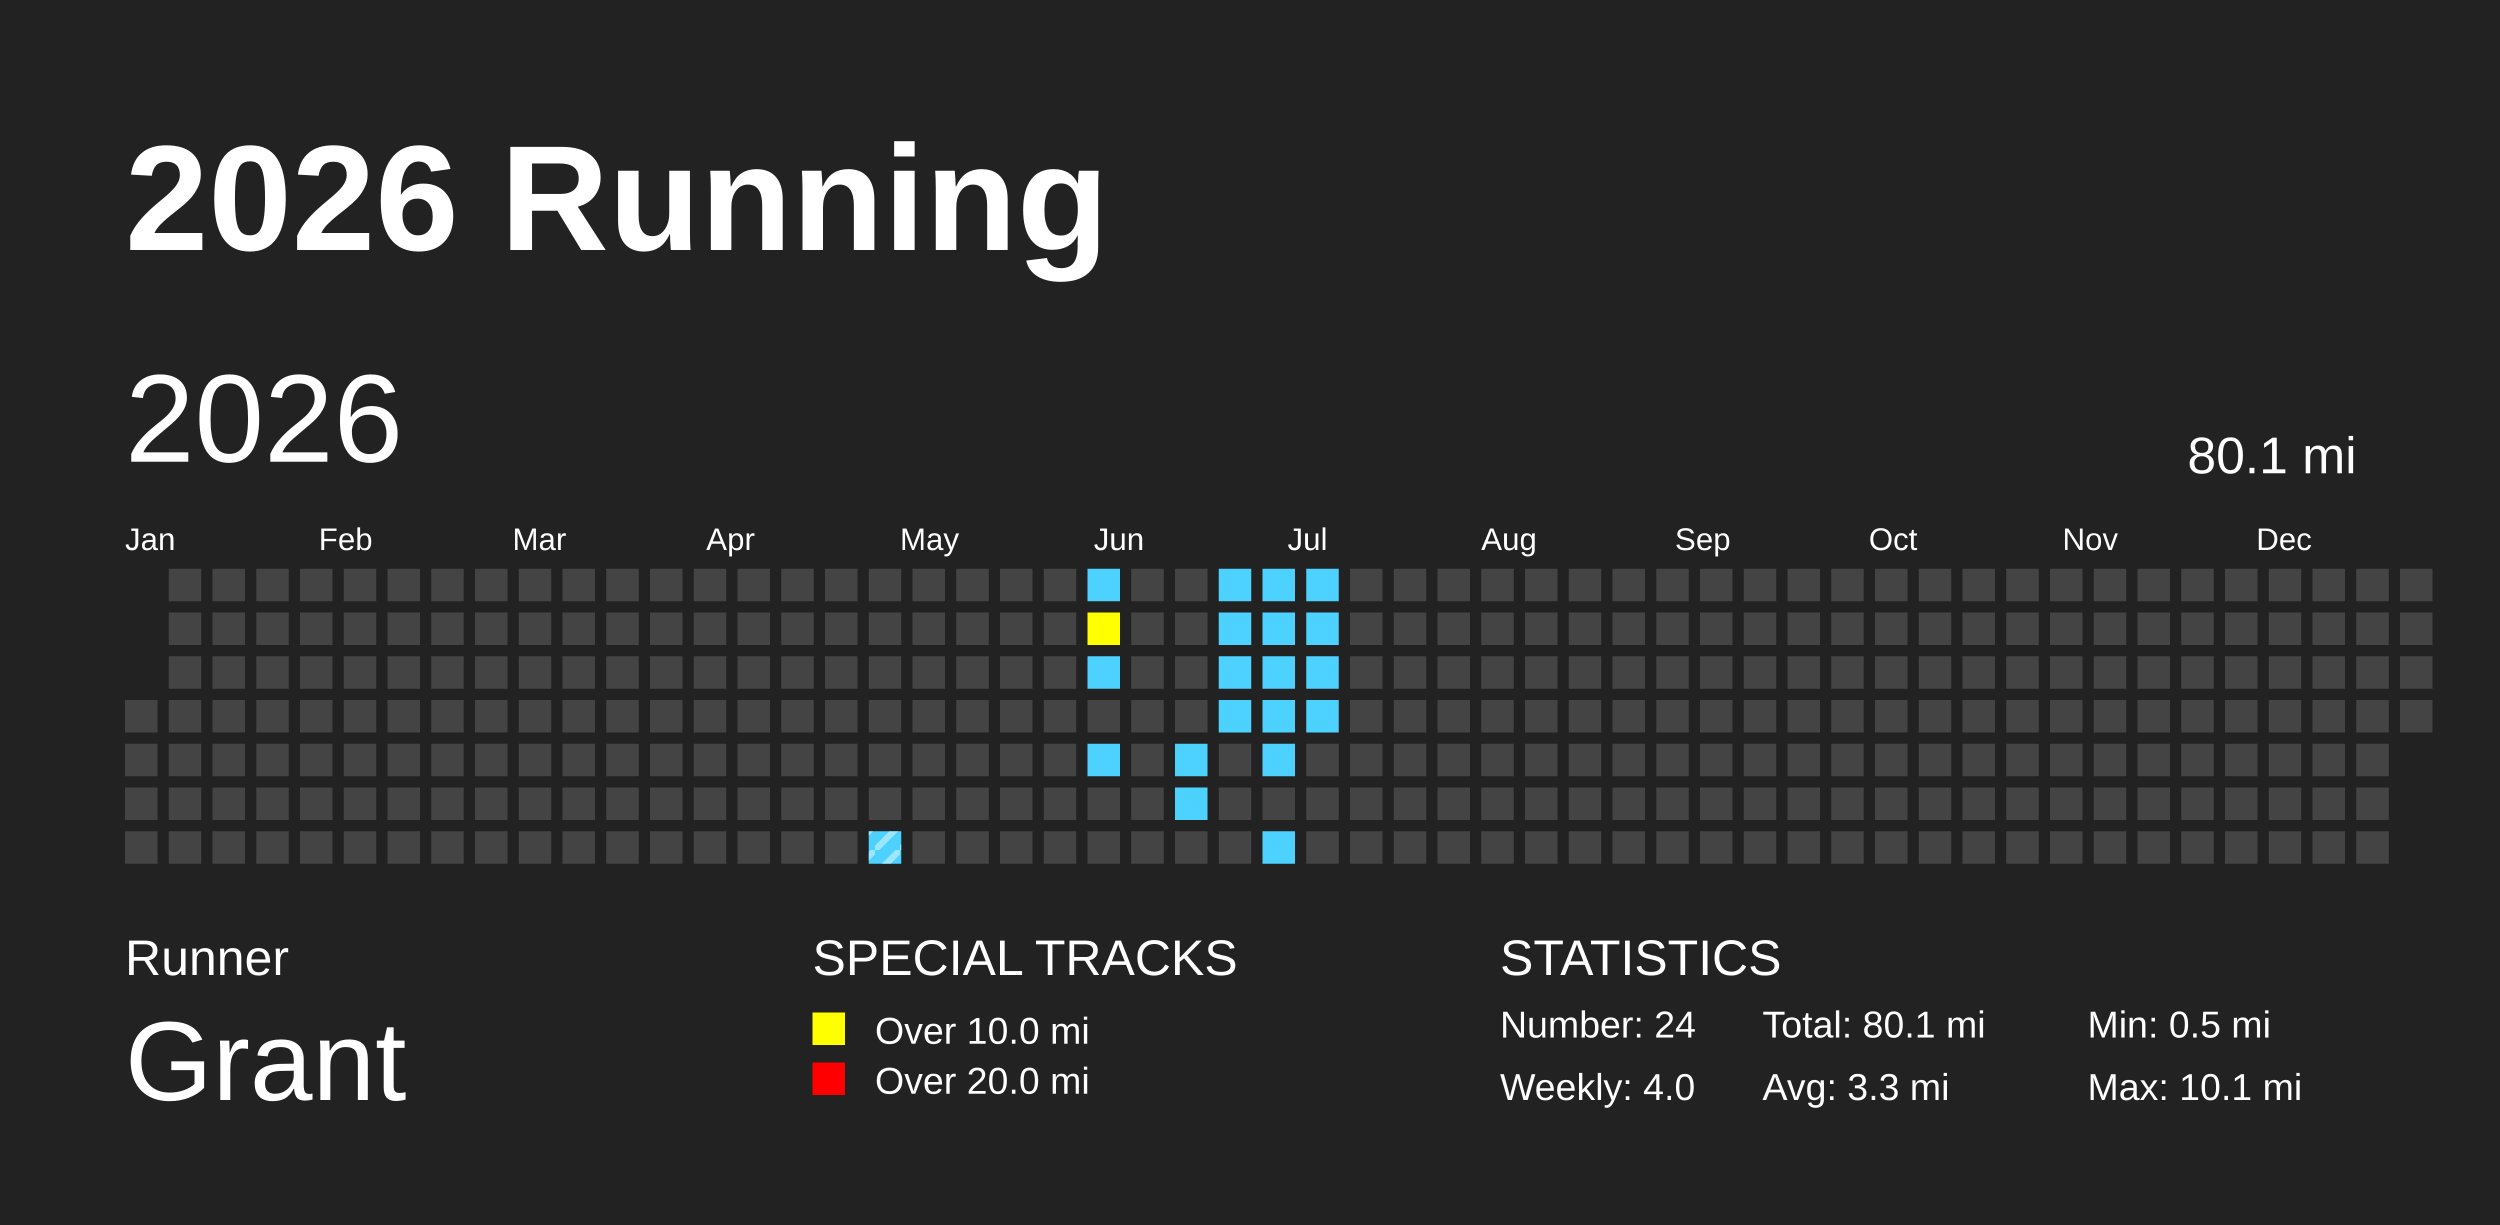
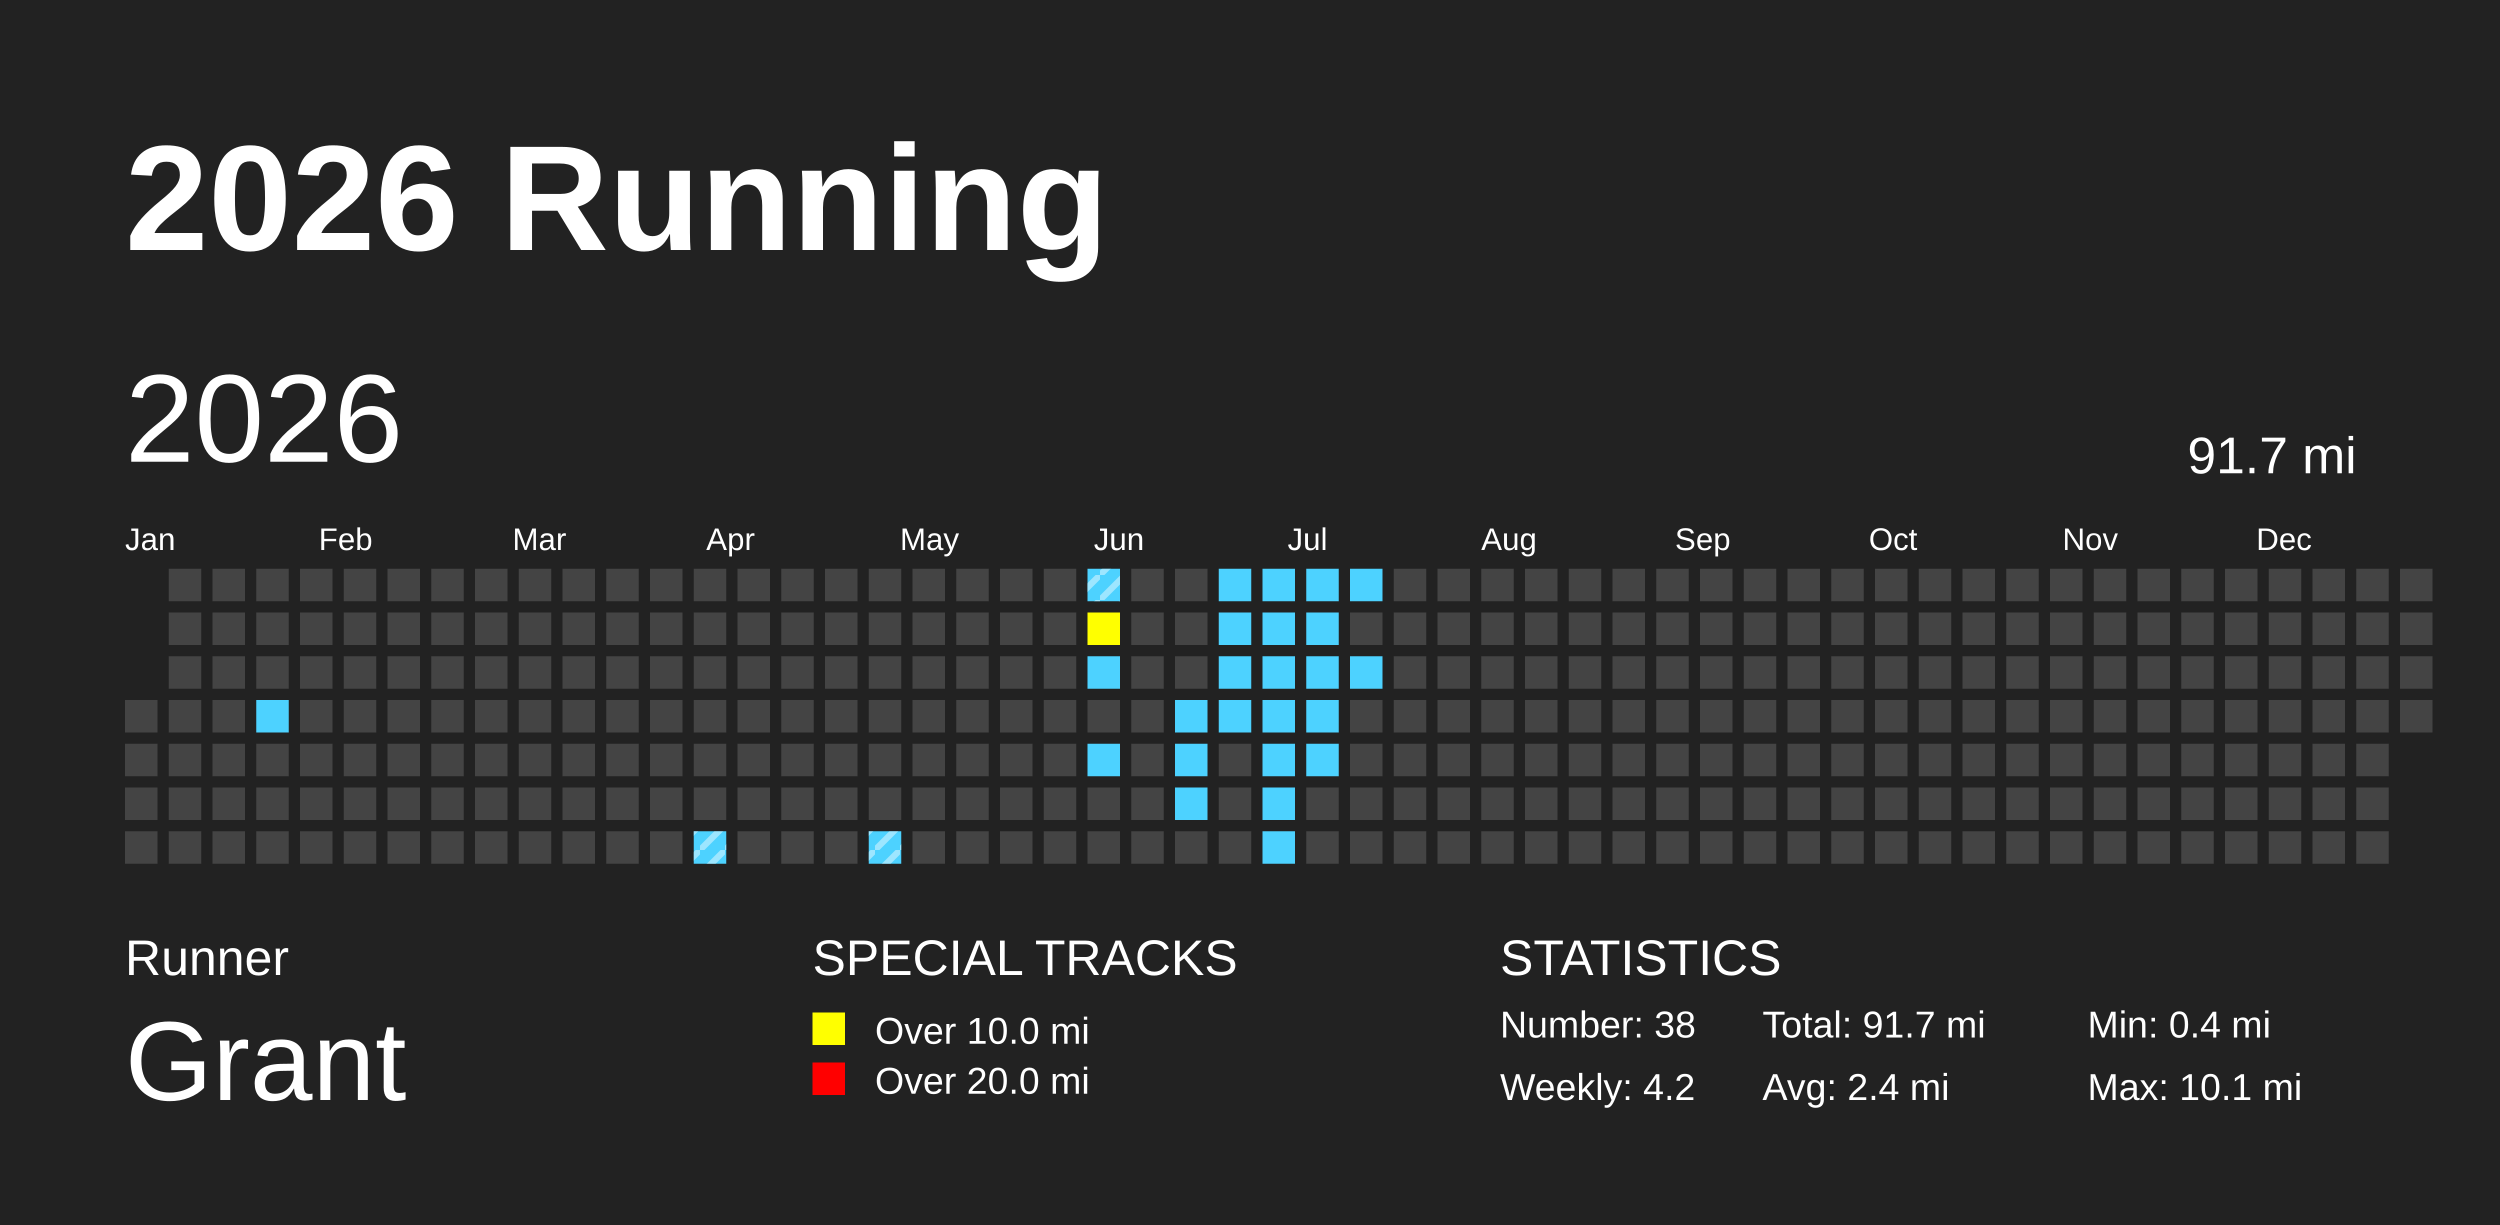
<svg xmlns="http://www.w3.org/2000/svg" baseProfile="full" height="98mm" version="1.1" viewBox="0,0,200,98" width="200mm">
  <defs>
    <pattern height="2" id="indoor-stripe" patternUnits="userSpaceOnUse" width="2">
      <line stroke="white" stroke-opacity="0.45" stroke-width="0.5" x1="0" x2="2" y1="2" y2="0" />
    </pattern>
  </defs>
  <rect fill="#222222" height="98" width="200" x="0" y="0" />
  <text fill="#FFFFFF" style="font-size:12px; font-family:Arial; font-weight:bold;" x="10" y="20">2026 Running</text>
  <text fill="#FFFFFF" style="font-size:4px; font-family:Arial" x="10" y="78">Runner</text>
  <text fill="#FFFFFF" style="font-size:9px; font-family:Arial" x="10" y="88">Grant</text>
  <text fill="#FFFFFF" style="font-size:4px; font-family:Arial" x="65" y="78">SPECIAL TRACKS</text>
  <rect fill="yellow" height="2.6" width="2.6" x="65" y="81" />
  <text fill="#FFFFFF" style="font-size:3px; font-family:Arial" x="70" y="83.5">Over 10.0 mi</text>
  <rect fill="red" height="2.6" width="2.6" x="65" y="85" />
  <text fill="#FFFFFF" style="font-size:3px; font-family:Arial" x="70" y="87.5">Over 20.0 mi</text>
  <text fill="#FFFFFF" style="font-size:4px; font-family:Arial" x="120" y="78">STATISTICS</text>
-   <text fill="#FFFFFF" style="font-size:3px; font-family:Arial" x="120" y="83">Number: 24</text>
-   <text fill="#FFFFFF" style="font-size:3px; font-family:Arial" x="120" y="88">Weekly: 4.0</text>
-   <text fill="#FFFFFF" style="font-size:3px; font-family:Arial" x="141" y="83">Total: 80.1 mi</text>
-   <text fill="#FFFFFF" style="font-size:3px; font-family:Arial" x="141" y="88">Avg: 3.3 mi</text>
-   <text fill="#FFFFFF" style="font-size:3px; font-family:Arial" x="167" y="83">Min: 0.5 mi</text>
+   <text fill="#FFFFFF" style="font-size:3px; font-family:Arial" x="120" y="83">Number: 38</text>
+   <text fill="#FFFFFF" style="font-size:3px; font-family:Arial" x="120" y="88">Weekly: 4.2</text>
+   <text fill="#FFFFFF" style="font-size:3px; font-family:Arial" x="141" y="83">Total: 91.7 mi</text>
+   <text fill="#FFFFFF" style="font-size:3px; font-family:Arial" x="141" y="88">Avg: 2.4 mi</text>
+   <text fill="#FFFFFF" style="font-size:3px; font-family:Arial" x="167" y="83">Min: 0.4 mi</text>
  <text fill="#FFFFFF" style="font-size:3px; font-family:Arial" x="167" y="88">Max: 10.1 mi</text>
  <text dominant-baseline="hanging" fill="#FFFFFF" style="font-size:10.0px; font-family:Arial;" x="10" y="30">2026</text>
-   <text dominant-baseline="hanging" fill="#FFFFFF" style="font-size:4.125px; font-family:Arial;" x="175" y="35">80.1 mi</text>
+   <text dominant-baseline="hanging" fill="#FFFFFF" style="font-size:4.125px; font-family:Arial;" x="175" y="35">91.7 mi</text>
  <text fill="#FFFFFF" style="font-size:2.5px; font-family:Arial" x="10.0" y="44">Jan</text>
  <text fill="#FFFFFF" style="font-size:2.5px; font-family:Arial" x="25.5" y="44">Feb</text>
  <text fill="#FFFFFF" style="font-size:2.5px; font-family:Arial" x="41.0" y="44">Mar</text>
  <text fill="#FFFFFF" style="font-size:2.5px; font-family:Arial" x="56.5" y="44">Apr</text>
  <text fill="#FFFFFF" style="font-size:2.5px; font-family:Arial" x="72.0" y="44">May</text>
  <text fill="#FFFFFF" style="font-size:2.5px; font-family:Arial" x="87.5" y="44">Jun</text>
  <text fill="#FFFFFF" style="font-size:2.5px; font-family:Arial" x="103.0" y="44">Jul</text>
  <text fill="#FFFFFF" style="font-size:2.5px; font-family:Arial" x="118.5" y="44">Aug</text>
  <text fill="#FFFFFF" style="font-size:2.5px; font-family:Arial" x="134.0" y="44">Sep</text>
  <text fill="#FFFFFF" style="font-size:2.5px; font-family:Arial" x="149.5" y="44">Oct</text>
  <text fill="#FFFFFF" style="font-size:2.5px; font-family:Arial" x="165.0" y="44">Nov</text>
  <text fill="#FFFFFF" style="font-size:2.5px; font-family:Arial" x="180.5" y="44">Dec</text>
  <rect fill="#444444" height="2.6" width="2.6" x="10.0" y="56.0" />
  <rect fill="#444444" height="2.6" width="2.6" x="10.0" y="59.5" />
  <rect fill="#444444" height="2.6" width="2.6" x="10.0" y="63.0" />
  <rect fill="#444444" height="2.6" width="2.6" x="10.0" y="66.5" />
  <rect fill="#444444" height="2.6" width="2.6" x="13.5" y="45.5" />
  <rect fill="#444444" height="2.6" width="2.6" x="13.5" y="49.0" />
  <rect fill="#444444" height="2.6" width="2.6" x="13.5" y="52.5" />
  <rect fill="#444444" height="2.6" width="2.6" x="13.5" y="56.0" />
  <rect fill="#444444" height="2.6" width="2.6" x="13.5" y="59.5" />
  <rect fill="#444444" height="2.6" width="2.6" x="13.5" y="63.0" />
  <rect fill="#444444" height="2.6" width="2.6" x="13.5" y="66.5" />
  <rect fill="#444444" height="2.6" width="2.6" x="17.0" y="45.5" />
  <rect fill="#444444" height="2.6" width="2.6" x="17.0" y="49.0" />
  <rect fill="#444444" height="2.6" width="2.6" x="17.0" y="52.5" />
  <rect fill="#444444" height="2.6" width="2.6" x="17.0" y="56.0" />
  <rect fill="#444444" height="2.6" width="2.6" x="17.0" y="59.5" />
  <rect fill="#444444" height="2.6" width="2.6" x="17.0" y="63.0" />
  <rect fill="#444444" height="2.6" width="2.6" x="17.0" y="66.5" />
  <rect fill="#444444" height="2.6" width="2.6" x="20.5" y="45.5" />
  <rect fill="#444444" height="2.6" width="2.6" x="20.5" y="49.0" />
  <rect fill="#444444" height="2.6" width="2.6" x="20.5" y="52.5" />
-   <rect fill="#444444" height="2.6" width="2.6" x="20.5" y="56.0" />
+   <rect fill="#4DD2FF" height="2.6" width="2.6" x="20.5" y="56.0" />
  <rect fill="#444444" height="2.6" width="2.6" x="20.5" y="59.5" />
  <rect fill="#444444" height="2.6" width="2.6" x="20.5" y="63.0" />
  <rect fill="#444444" height="2.6" width="2.6" x="20.5" y="66.5" />
  <rect fill="#444444" height="2.6" width="2.6" x="24.0" y="45.5" />
  <rect fill="#444444" height="2.6" width="2.6" x="24.0" y="49.0" />
  <rect fill="#444444" height="2.6" width="2.6" x="24.0" y="52.5" />
  <rect fill="#444444" height="2.6" width="2.6" x="24.0" y="56.0" />
  <rect fill="#444444" height="2.6" width="2.6" x="24.0" y="59.5" />
  <rect fill="#444444" height="2.6" width="2.6" x="24.0" y="63.0" />
  <rect fill="#444444" height="2.6" width="2.6" x="24.0" y="66.5" />
  <rect fill="#444444" height="2.6" width="2.6" x="27.5" y="45.5" />
  <rect fill="#444444" height="2.6" width="2.6" x="27.5" y="49.0" />
  <rect fill="#444444" height="2.6" width="2.6" x="27.5" y="52.5" />
  <rect fill="#444444" height="2.6" width="2.6" x="27.5" y="56.0" />
  <rect fill="#444444" height="2.6" width="2.6" x="27.5" y="59.5" />
  <rect fill="#444444" height="2.6" width="2.6" x="27.5" y="63.0" />
  <rect fill="#444444" height="2.6" width="2.6" x="27.5" y="66.5" />
  <rect fill="#444444" height="2.6" width="2.6" x="31.0" y="45.5" />
  <rect fill="#444444" height="2.6" width="2.6" x="31.0" y="49.0" />
  <rect fill="#444444" height="2.6" width="2.6" x="31.0" y="52.5" />
  <rect fill="#444444" height="2.6" width="2.6" x="31.0" y="56.0" />
  <rect fill="#444444" height="2.6" width="2.6" x="31.0" y="59.5" />
  <rect fill="#444444" height="2.6" width="2.6" x="31.0" y="63.0" />
  <rect fill="#444444" height="2.6" width="2.6" x="31.0" y="66.5" />
  <rect fill="#444444" height="2.6" width="2.6" x="34.5" y="45.5" />
  <rect fill="#444444" height="2.6" width="2.6" x="34.5" y="49.0" />
  <rect fill="#444444" height="2.6" width="2.6" x="34.5" y="52.5" />
  <rect fill="#444444" height="2.6" width="2.6" x="34.5" y="56.0" />
  <rect fill="#444444" height="2.6" width="2.6" x="34.5" y="59.5" />
  <rect fill="#444444" height="2.6" width="2.6" x="34.5" y="63.0" />
  <rect fill="#444444" height="2.6" width="2.6" x="34.5" y="66.5" />
  <rect fill="#444444" height="2.6" width="2.6" x="38.0" y="45.5" />
  <rect fill="#444444" height="2.6" width="2.6" x="38.0" y="49.0" />
  <rect fill="#444444" height="2.6" width="2.6" x="38.0" y="52.5" />
  <rect fill="#444444" height="2.6" width="2.6" x="38.0" y="56.0" />
  <rect fill="#444444" height="2.6" width="2.6" x="38.0" y="59.5" />
  <rect fill="#444444" height="2.6" width="2.6" x="38.0" y="63.0" />
  <rect fill="#444444" height="2.6" width="2.6" x="38.0" y="66.5" />
  <rect fill="#444444" height="2.6" width="2.6" x="41.5" y="45.5" />
  <rect fill="#444444" height="2.6" width="2.6" x="41.5" y="49.0" />
  <rect fill="#444444" height="2.6" width="2.6" x="41.5" y="52.5" />
  <rect fill="#444444" height="2.6" width="2.6" x="41.5" y="56.0" />
  <rect fill="#444444" height="2.6" width="2.6" x="41.5" y="59.5" />
  <rect fill="#444444" height="2.6" width="2.6" x="41.5" y="63.0" />
  <rect fill="#444444" height="2.6" width="2.6" x="41.5" y="66.5" />
  <rect fill="#444444" height="2.6" width="2.6" x="45.0" y="45.5" />
  <rect fill="#444444" height="2.6" width="2.6" x="45.0" y="49.0" />
  <rect fill="#444444" height="2.6" width="2.6" x="45.0" y="52.5" />
  <rect fill="#444444" height="2.6" width="2.6" x="45.0" y="56.0" />
  <rect fill="#444444" height="2.6" width="2.6" x="45.0" y="59.5" />
  <rect fill="#444444" height="2.6" width="2.6" x="45.0" y="63.0" />
  <rect fill="#444444" height="2.6" width="2.6" x="45.0" y="66.5" />
  <rect fill="#444444" height="2.6" width="2.6" x="48.5" y="45.5" />
  <rect fill="#444444" height="2.6" width="2.6" x="48.5" y="49.0" />
  <rect fill="#444444" height="2.6" width="2.6" x="48.5" y="52.5" />
  <rect fill="#444444" height="2.6" width="2.6" x="48.5" y="56.0" />
  <rect fill="#444444" height="2.6" width="2.6" x="48.5" y="59.5" />
  <rect fill="#444444" height="2.6" width="2.6" x="48.5" y="63.0" />
  <rect fill="#444444" height="2.6" width="2.6" x="48.5" y="66.5" />
  <rect fill="#444444" height="2.6" width="2.6" x="52.0" y="45.5" />
  <rect fill="#444444" height="2.6" width="2.6" x="52.0" y="49.0" />
  <rect fill="#444444" height="2.6" width="2.6" x="52.0" y="52.5" />
  <rect fill="#444444" height="2.6" width="2.6" x="52.0" y="56.0" />
  <rect fill="#444444" height="2.6" width="2.6" x="52.0" y="59.5" />
  <rect fill="#444444" height="2.6" width="2.6" x="52.0" y="63.0" />
  <rect fill="#444444" height="2.6" width="2.6" x="52.0" y="66.5" />
  <rect fill="#444444" height="2.6" width="2.6" x="55.5" y="45.5" />
  <rect fill="#444444" height="2.6" width="2.6" x="55.5" y="49.0" />
  <rect fill="#444444" height="2.6" width="2.6" x="55.5" y="52.5" />
  <rect fill="#444444" height="2.6" width="2.6" x="55.5" y="56.0" />
  <rect fill="#444444" height="2.6" width="2.6" x="55.5" y="59.5" />
  <rect fill="#444444" height="2.6" width="2.6" x="55.5" y="63.0" />
-   <rect fill="#444444" height="2.6" width="2.6" x="55.5" y="66.5" />
+   <rect fill="#4DD2FF" height="2.6" width="2.6" x="55.5" y="66.5" />
+   <rect fill="url(#indoor-stripe)" height="2.6" style="pointer-events: none;" width="2.6" x="55.5" y="66.5" />
  <rect fill="#444444" height="2.6" width="2.6" x="59.0" y="45.5" />
  <rect fill="#444444" height="2.6" width="2.6" x="59.0" y="49.0" />
  <rect fill="#444444" height="2.6" width="2.6" x="59.0" y="52.5" />
  <rect fill="#444444" height="2.6" width="2.6" x="59.0" y="56.0" />
  <rect fill="#444444" height="2.6" width="2.6" x="59.0" y="59.5" />
  <rect fill="#444444" height="2.6" width="2.6" x="59.0" y="63.0" />
  <rect fill="#444444" height="2.6" width="2.6" x="59.0" y="66.5" />
  <rect fill="#444444" height="2.6" width="2.6" x="62.5" y="45.5" />
  <rect fill="#444444" height="2.6" width="2.6" x="62.5" y="49.0" />
  <rect fill="#444444" height="2.6" width="2.6" x="62.5" y="52.5" />
  <rect fill="#444444" height="2.6" width="2.6" x="62.5" y="56.0" />
  <rect fill="#444444" height="2.6" width="2.6" x="62.5" y="59.5" />
  <rect fill="#444444" height="2.6" width="2.6" x="62.5" y="63.0" />
  <rect fill="#444444" height="2.6" width="2.6" x="62.5" y="66.5" />
  <rect fill="#444444" height="2.6" width="2.6" x="66.0" y="45.5" />
  <rect fill="#444444" height="2.6" width="2.6" x="66.0" y="49.0" />
  <rect fill="#444444" height="2.6" width="2.6" x="66.0" y="52.5" />
  <rect fill="#444444" height="2.6" width="2.6" x="66.0" y="56.0" />
  <rect fill="#444444" height="2.6" width="2.6" x="66.0" y="59.5" />
  <rect fill="#444444" height="2.6" width="2.6" x="66.0" y="63.0" />
  <rect fill="#444444" height="2.6" width="2.6" x="66.0" y="66.5" />
  <rect fill="#444444" height="2.6" width="2.6" x="69.5" y="45.5" />
  <rect fill="#444444" height="2.6" width="2.6" x="69.5" y="49.0" />
  <rect fill="#444444" height="2.6" width="2.6" x="69.5" y="52.5" />
  <rect fill="#444444" height="2.6" width="2.6" x="69.5" y="56.0" />
  <rect fill="#444444" height="2.6" width="2.6" x="69.5" y="59.5" />
  <rect fill="#444444" height="2.6" width="2.6" x="69.5" y="63.0" />
  <rect fill="#4DD2FF" height="2.6" width="2.6" x="69.5" y="66.5" />
  <rect fill="url(#indoor-stripe)" height="2.6" style="pointer-events: none;" width="2.6" x="69.5" y="66.5" />
  <rect fill="#444444" height="2.6" width="2.6" x="73.0" y="45.5" />
  <rect fill="#444444" height="2.6" width="2.6" x="73.0" y="49.0" />
  <rect fill="#444444" height="2.6" width="2.6" x="73.0" y="52.5" />
  <rect fill="#444444" height="2.6" width="2.6" x="73.0" y="56.0" />
  <rect fill="#444444" height="2.6" width="2.6" x="73.0" y="59.5" />
  <rect fill="#444444" height="2.6" width="2.6" x="73.0" y="63.0" />
  <rect fill="#444444" height="2.6" width="2.6" x="73.0" y="66.5" />
  <rect fill="#444444" height="2.6" width="2.6" x="76.5" y="45.5" />
  <rect fill="#444444" height="2.6" width="2.6" x="76.5" y="49.0" />
  <rect fill="#444444" height="2.6" width="2.6" x="76.5" y="52.5" />
  <rect fill="#444444" height="2.6" width="2.6" x="76.5" y="56.0" />
  <rect fill="#444444" height="2.6" width="2.6" x="76.5" y="59.5" />
  <rect fill="#444444" height="2.6" width="2.6" x="76.5" y="63.0" />
  <rect fill="#444444" height="2.6" width="2.6" x="76.5" y="66.5" />
  <rect fill="#444444" height="2.6" width="2.6" x="80.0" y="45.5" />
  <rect fill="#444444" height="2.6" width="2.6" x="80.0" y="49.0" />
  <rect fill="#444444" height="2.6" width="2.6" x="80.0" y="52.5" />
  <rect fill="#444444" height="2.6" width="2.6" x="80.0" y="56.0" />
  <rect fill="#444444" height="2.6" width="2.6" x="80.0" y="59.5" />
  <rect fill="#444444" height="2.6" width="2.6" x="80.0" y="63.0" />
  <rect fill="#444444" height="2.6" width="2.6" x="80.0" y="66.5" />
  <rect fill="#444444" height="2.6" width="2.6" x="83.5" y="45.5" />
  <rect fill="#444444" height="2.6" width="2.6" x="83.5" y="49.0" />
  <rect fill="#444444" height="2.6" width="2.6" x="83.5" y="52.5" />
  <rect fill="#444444" height="2.6" width="2.6" x="83.5" y="56.0" />
  <rect fill="#444444" height="2.6" width="2.6" x="83.5" y="59.5" />
  <rect fill="#444444" height="2.6" width="2.6" x="83.5" y="63.0" />
  <rect fill="#444444" height="2.6" width="2.6" x="83.5" y="66.5" />
  <rect fill="#4DD2FF" height="2.6" width="2.6" x="87.0" y="45.5" />
+   <rect fill="url(#indoor-stripe)" height="2.6" style="pointer-events: none;" width="2.6" x="87.0" y="45.5" />
  <rect fill="yellow" height="2.6" width="2.6" x="87.0" y="49.0" />
  <rect fill="#4DD2FF" height="2.6" width="2.6" x="87.0" y="52.5" />
  <rect fill="#444444" height="2.6" width="2.6" x="87.0" y="56.0" />
  <rect fill="#4DD2FF" height="2.6" width="2.6" x="87.0" y="59.5" />
  <rect fill="#444444" height="2.6" width="2.6" x="87.0" y="63.0" />
  <rect fill="#444444" height="2.6" width="2.6" x="87.0" y="66.5" />
  <rect fill="#444444" height="2.6" width="2.6" x="90.5" y="45.5" />
  <rect fill="#444444" height="2.6" width="2.6" x="90.5" y="49.0" />
  <rect fill="#444444" height="2.6" width="2.6" x="90.5" y="52.5" />
  <rect fill="#444444" height="2.6" width="2.6" x="90.5" y="56.0" />
  <rect fill="#444444" height="2.6" width="2.6" x="90.5" y="59.5" />
  <rect fill="#444444" height="2.6" width="2.6" x="90.5" y="63.0" />
  <rect fill="#444444" height="2.6" width="2.6" x="90.5" y="66.5" />
  <rect fill="#444444" height="2.6" width="2.6" x="94.0" y="45.5" />
  <rect fill="#444444" height="2.6" width="2.6" x="94.0" y="49.0" />
  <rect fill="#444444" height="2.6" width="2.6" x="94.0" y="52.5" />
-   <rect fill="#444444" height="2.6" width="2.6" x="94.0" y="56.0" />
+   <rect fill="#4DD2FF" height="2.6" width="2.6" x="94.0" y="56.0" />
  <rect fill="#4DD2FF" height="2.6" width="2.6" x="94.0" y="59.5" />
  <rect fill="#4DD2FF" height="2.6" width="2.6" x="94.0" y="63.0" />
  <rect fill="#444444" height="2.6" width="2.6" x="94.0" y="66.5" />
  <rect fill="#4DD2FF" height="2.6" width="2.6" x="97.5" y="45.5" />
  <rect fill="#4DD2FF" height="2.6" width="2.6" x="97.5" y="49.0" />
  <rect fill="#4DD2FF" height="2.6" width="2.6" x="97.5" y="52.5" />
  <rect fill="#4DD2FF" height="2.6" width="2.6" x="97.5" y="56.0" />
  <rect fill="#444444" height="2.6" width="2.6" x="97.5" y="59.5" />
  <rect fill="#444444" height="2.6" width="2.6" x="97.5" y="63.0" />
  <rect fill="#444444" height="2.6" width="2.6" x="97.5" y="66.5" />
  <rect fill="#4DD2FF" height="2.6" width="2.6" x="101.0" y="45.5" />
  <rect fill="#4DD2FF" height="2.6" width="2.6" x="101.0" y="49.0" />
  <rect fill="#4DD2FF" height="2.6" width="2.6" x="101.0" y="52.5" />
  <rect fill="#4DD2FF" height="2.6" width="2.6" x="101.0" y="56.0" />
  <rect fill="#4DD2FF" height="2.6" width="2.6" x="101.0" y="59.5" />
-   <rect fill="#444444" height="2.6" width="2.6" x="101.0" y="63.0" />
+   <rect fill="#4DD2FF" height="2.6" width="2.6" x="101.0" y="63.0" />
  <rect fill="#4DD2FF" height="2.6" width="2.6" x="101.0" y="66.5" />
  <rect fill="#4DD2FF" height="2.6" width="2.6" x="104.5" y="45.5" />
  <rect fill="#4DD2FF" height="2.6" width="2.6" x="104.5" y="49.0" />
  <rect fill="#4DD2FF" height="2.6" width="2.6" x="104.5" y="52.5" />
  <rect fill="#4DD2FF" height="2.6" width="2.6" x="104.5" y="56.0" />
-   <rect fill="#444444" height="2.6" width="2.6" x="104.5" y="59.5" />
+   <rect fill="#4DD2FF" height="2.6" width="2.6" x="104.5" y="59.5" />
  <rect fill="#444444" height="2.6" width="2.6" x="104.5" y="63.0" />
  <rect fill="#444444" height="2.6" width="2.6" x="104.5" y="66.5" />
-   <rect fill="#444444" height="2.6" width="2.6" x="108.0" y="45.5" />
+   <rect fill="#4DD2FF" height="2.6" width="2.6" x="108.0" y="45.5" />
  <rect fill="#444444" height="2.6" width="2.6" x="108.0" y="49.0" />
-   <rect fill="#444444" height="2.6" width="2.6" x="108.0" y="52.5" />
+   <rect fill="#4DD2FF" height="2.6" width="2.6" x="108.0" y="52.5" />
  <rect fill="#444444" height="2.6" width="2.6" x="108.0" y="56.0" />
  <rect fill="#444444" height="2.6" width="2.6" x="108.0" y="59.5" />
  <rect fill="#444444" height="2.6" width="2.6" x="108.0" y="63.0" />
  <rect fill="#444444" height="2.6" width="2.6" x="108.0" y="66.5" />
  <rect fill="#444444" height="2.6" width="2.6" x="111.5" y="45.5" />
  <rect fill="#444444" height="2.6" width="2.6" x="111.5" y="49.0" />
  <rect fill="#444444" height="2.6" width="2.6" x="111.5" y="52.5" />
  <rect fill="#444444" height="2.6" width="2.6" x="111.5" y="56.0" />
  <rect fill="#444444" height="2.6" width="2.6" x="111.5" y="59.5" />
  <rect fill="#444444" height="2.6" width="2.6" x="111.5" y="63.0" />
  <rect fill="#444444" height="2.6" width="2.6" x="111.5" y="66.5" />
  <rect fill="#444444" height="2.6" width="2.6" x="115.0" y="45.5" />
  <rect fill="#444444" height="2.6" width="2.6" x="115.0" y="49.0" />
  <rect fill="#444444" height="2.6" width="2.6" x="115.0" y="52.5" />
  <rect fill="#444444" height="2.6" width="2.6" x="115.0" y="56.0" />
  <rect fill="#444444" height="2.6" width="2.6" x="115.0" y="59.5" />
  <rect fill="#444444" height="2.6" width="2.6" x="115.0" y="63.0" />
  <rect fill="#444444" height="2.6" width="2.6" x="115.0" y="66.5" />
  <rect fill="#444444" height="2.6" width="2.6" x="118.5" y="45.5" />
  <rect fill="#444444" height="2.6" width="2.6" x="118.5" y="49.0" />
  <rect fill="#444444" height="2.6" width="2.6" x="118.5" y="52.5" />
  <rect fill="#444444" height="2.6" width="2.6" x="118.5" y="56.0" />
  <rect fill="#444444" height="2.6" width="2.6" x="118.5" y="59.5" />
  <rect fill="#444444" height="2.6" width="2.6" x="118.5" y="63.0" />
  <rect fill="#444444" height="2.6" width="2.6" x="118.5" y="66.5" />
  <rect fill="#444444" height="2.6" width="2.6" x="122.0" y="45.5" />
  <rect fill="#444444" height="2.6" width="2.6" x="122.0" y="49.0" />
  <rect fill="#444444" height="2.6" width="2.6" x="122.0" y="52.5" />
  <rect fill="#444444" height="2.6" width="2.6" x="122.0" y="56.0" />
  <rect fill="#444444" height="2.6" width="2.6" x="122.0" y="59.5" />
  <rect fill="#444444" height="2.6" width="2.6" x="122.0" y="63.0" />
  <rect fill="#444444" height="2.6" width="2.6" x="122.0" y="66.5" />
  <rect fill="#444444" height="2.6" width="2.6" x="125.5" y="45.5" />
  <rect fill="#444444" height="2.6" width="2.6" x="125.5" y="49.0" />
  <rect fill="#444444" height="2.6" width="2.6" x="125.5" y="52.5" />
  <rect fill="#444444" height="2.6" width="2.6" x="125.5" y="56.0" />
  <rect fill="#444444" height="2.6" width="2.6" x="125.5" y="59.5" />
  <rect fill="#444444" height="2.6" width="2.6" x="125.5" y="63.0" />
  <rect fill="#444444" height="2.6" width="2.6" x="125.5" y="66.5" />
  <rect fill="#444444" height="2.6" width="2.6" x="129.0" y="45.5" />
  <rect fill="#444444" height="2.6" width="2.6" x="129.0" y="49.0" />
  <rect fill="#444444" height="2.6" width="2.6" x="129.0" y="52.5" />
  <rect fill="#444444" height="2.6" width="2.6" x="129.0" y="56.0" />
  <rect fill="#444444" height="2.6" width="2.6" x="129.0" y="59.5" />
  <rect fill="#444444" height="2.6" width="2.6" x="129.0" y="63.0" />
  <rect fill="#444444" height="2.6" width="2.6" x="129.0" y="66.5" />
  <rect fill="#444444" height="2.6" width="2.6" x="132.5" y="45.5" />
  <rect fill="#444444" height="2.6" width="2.6" x="132.5" y="49.0" />
  <rect fill="#444444" height="2.6" width="2.6" x="132.5" y="52.5" />
  <rect fill="#444444" height="2.6" width="2.6" x="132.5" y="56.0" />
  <rect fill="#444444" height="2.6" width="2.6" x="132.5" y="59.5" />
  <rect fill="#444444" height="2.6" width="2.6" x="132.5" y="63.0" />
  <rect fill="#444444" height="2.6" width="2.6" x="132.5" y="66.5" />
  <rect fill="#444444" height="2.6" width="2.6" x="136.0" y="45.5" />
  <rect fill="#444444" height="2.6" width="2.6" x="136.0" y="49.0" />
  <rect fill="#444444" height="2.6" width="2.6" x="136.0" y="52.5" />
  <rect fill="#444444" height="2.6" width="2.6" x="136.0" y="56.0" />
  <rect fill="#444444" height="2.6" width="2.6" x="136.0" y="59.5" />
  <rect fill="#444444" height="2.6" width="2.6" x="136.0" y="63.0" />
  <rect fill="#444444" height="2.6" width="2.6" x="136.0" y="66.5" />
  <rect fill="#444444" height="2.6" width="2.6" x="139.5" y="45.5" />
  <rect fill="#444444" height="2.6" width="2.6" x="139.5" y="49.0" />
  <rect fill="#444444" height="2.6" width="2.6" x="139.5" y="52.5" />
  <rect fill="#444444" height="2.6" width="2.6" x="139.5" y="56.0" />
  <rect fill="#444444" height="2.6" width="2.6" x="139.5" y="59.5" />
  <rect fill="#444444" height="2.6" width="2.6" x="139.5" y="63.0" />
  <rect fill="#444444" height="2.6" width="2.6" x="139.5" y="66.5" />
  <rect fill="#444444" height="2.6" width="2.6" x="143.0" y="45.5" />
  <rect fill="#444444" height="2.6" width="2.6" x="143.0" y="49.0" />
  <rect fill="#444444" height="2.6" width="2.6" x="143.0" y="52.5" />
  <rect fill="#444444" height="2.6" width="2.6" x="143.0" y="56.0" />
  <rect fill="#444444" height="2.6" width="2.6" x="143.0" y="59.5" />
  <rect fill="#444444" height="2.6" width="2.6" x="143.0" y="63.0" />
  <rect fill="#444444" height="2.6" width="2.6" x="143.0" y="66.5" />
  <rect fill="#444444" height="2.6" width="2.6" x="146.5" y="45.5" />
  <rect fill="#444444" height="2.6" width="2.6" x="146.5" y="49.0" />
  <rect fill="#444444" height="2.6" width="2.6" x="146.5" y="52.5" />
  <rect fill="#444444" height="2.6" width="2.6" x="146.5" y="56.0" />
  <rect fill="#444444" height="2.6" width="2.6" x="146.5" y="59.5" />
  <rect fill="#444444" height="2.6" width="2.6" x="146.5" y="63.0" />
  <rect fill="#444444" height="2.6" width="2.6" x="146.5" y="66.5" />
  <rect fill="#444444" height="2.6" width="2.6" x="150.0" y="45.5" />
  <rect fill="#444444" height="2.6" width="2.6" x="150.0" y="49.0" />
  <rect fill="#444444" height="2.6" width="2.6" x="150.0" y="52.5" />
  <rect fill="#444444" height="2.6" width="2.6" x="150.0" y="56.0" />
  <rect fill="#444444" height="2.6" width="2.6" x="150.0" y="59.5" />
  <rect fill="#444444" height="2.6" width="2.6" x="150.0" y="63.0" />
  <rect fill="#444444" height="2.6" width="2.6" x="150.0" y="66.5" />
  <rect fill="#444444" height="2.6" width="2.6" x="153.5" y="45.5" />
  <rect fill="#444444" height="2.6" width="2.6" x="153.5" y="49.0" />
  <rect fill="#444444" height="2.6" width="2.6" x="153.5" y="52.5" />
  <rect fill="#444444" height="2.6" width="2.6" x="153.5" y="56.0" />
  <rect fill="#444444" height="2.6" width="2.6" x="153.5" y="59.5" />
  <rect fill="#444444" height="2.6" width="2.6" x="153.5" y="63.0" />
  <rect fill="#444444" height="2.6" width="2.6" x="153.5" y="66.5" />
  <rect fill="#444444" height="2.6" width="2.6" x="157.0" y="45.5" />
  <rect fill="#444444" height="2.6" width="2.6" x="157.0" y="49.0" />
  <rect fill="#444444" height="2.6" width="2.6" x="157.0" y="52.5" />
  <rect fill="#444444" height="2.6" width="2.6" x="157.0" y="56.0" />
  <rect fill="#444444" height="2.6" width="2.6" x="157.0" y="59.5" />
  <rect fill="#444444" height="2.6" width="2.6" x="157.0" y="63.0" />
  <rect fill="#444444" height="2.6" width="2.6" x="157.0" y="66.5" />
  <rect fill="#444444" height="2.6" width="2.6" x="160.5" y="45.5" />
  <rect fill="#444444" height="2.6" width="2.6" x="160.5" y="49.0" />
  <rect fill="#444444" height="2.6" width="2.6" x="160.5" y="52.5" />
  <rect fill="#444444" height="2.6" width="2.6" x="160.5" y="56.0" />
  <rect fill="#444444" height="2.6" width="2.6" x="160.5" y="59.5" />
  <rect fill="#444444" height="2.6" width="2.6" x="160.5" y="63.0" />
  <rect fill="#444444" height="2.6" width="2.6" x="160.5" y="66.5" />
  <rect fill="#444444" height="2.6" width="2.6" x="164.0" y="45.5" />
  <rect fill="#444444" height="2.6" width="2.6" x="164.0" y="49.0" />
  <rect fill="#444444" height="2.6" width="2.6" x="164.0" y="52.5" />
  <rect fill="#444444" height="2.6" width="2.6" x="164.0" y="56.0" />
  <rect fill="#444444" height="2.6" width="2.6" x="164.0" y="59.5" />
  <rect fill="#444444" height="2.6" width="2.6" x="164.0" y="63.0" />
  <rect fill="#444444" height="2.6" width="2.6" x="164.0" y="66.5" />
  <rect fill="#444444" height="2.6" width="2.6" x="167.5" y="45.5" />
  <rect fill="#444444" height="2.6" width="2.6" x="167.5" y="49.0" />
  <rect fill="#444444" height="2.6" width="2.6" x="167.5" y="52.5" />
  <rect fill="#444444" height="2.6" width="2.6" x="167.5" y="56.0" />
  <rect fill="#444444" height="2.6" width="2.6" x="167.5" y="59.5" />
  <rect fill="#444444" height="2.6" width="2.6" x="167.5" y="63.0" />
  <rect fill="#444444" height="2.6" width="2.6" x="167.5" y="66.5" />
  <rect fill="#444444" height="2.6" width="2.6" x="171.0" y="45.5" />
  <rect fill="#444444" height="2.6" width="2.6" x="171.0" y="49.0" />
  <rect fill="#444444" height="2.6" width="2.6" x="171.0" y="52.5" />
  <rect fill="#444444" height="2.6" width="2.6" x="171.0" y="56.0" />
  <rect fill="#444444" height="2.6" width="2.6" x="171.0" y="59.5" />
  <rect fill="#444444" height="2.6" width="2.6" x="171.0" y="63.0" />
  <rect fill="#444444" height="2.6" width="2.6" x="171.0" y="66.5" />
  <rect fill="#444444" height="2.6" width="2.6" x="174.5" y="45.5" />
  <rect fill="#444444" height="2.6" width="2.6" x="174.5" y="49.0" />
  <rect fill="#444444" height="2.6" width="2.6" x="174.5" y="52.5" />
  <rect fill="#444444" height="2.6" width="2.6" x="174.5" y="56.0" />
  <rect fill="#444444" height="2.6" width="2.6" x="174.5" y="59.5" />
  <rect fill="#444444" height="2.6" width="2.6" x="174.5" y="63.0" />
  <rect fill="#444444" height="2.6" width="2.6" x="174.5" y="66.5" />
  <rect fill="#444444" height="2.6" width="2.6" x="178.0" y="45.5" />
  <rect fill="#444444" height="2.6" width="2.6" x="178.0" y="49.0" />
  <rect fill="#444444" height="2.6" width="2.6" x="178.0" y="52.5" />
  <rect fill="#444444" height="2.6" width="2.6" x="178.0" y="56.0" />
  <rect fill="#444444" height="2.6" width="2.6" x="178.0" y="59.5" />
  <rect fill="#444444" height="2.6" width="2.6" x="178.0" y="63.0" />
  <rect fill="#444444" height="2.6" width="2.6" x="178.0" y="66.5" />
  <rect fill="#444444" height="2.6" width="2.6" x="181.5" y="45.5" />
  <rect fill="#444444" height="2.6" width="2.6" x="181.5" y="49.0" />
  <rect fill="#444444" height="2.6" width="2.6" x="181.5" y="52.5" />
  <rect fill="#444444" height="2.6" width="2.6" x="181.5" y="56.0" />
  <rect fill="#444444" height="2.6" width="2.6" x="181.5" y="59.5" />
  <rect fill="#444444" height="2.6" width="2.6" x="181.5" y="63.0" />
  <rect fill="#444444" height="2.6" width="2.6" x="181.5" y="66.5" />
  <rect fill="#444444" height="2.6" width="2.6" x="185.0" y="45.5" />
  <rect fill="#444444" height="2.6" width="2.6" x="185.0" y="49.0" />
  <rect fill="#444444" height="2.6" width="2.6" x="185.0" y="52.5" />
  <rect fill="#444444" height="2.6" width="2.6" x="185.0" y="56.0" />
  <rect fill="#444444" height="2.6" width="2.6" x="185.0" y="59.5" />
  <rect fill="#444444" height="2.6" width="2.6" x="185.0" y="63.0" />
  <rect fill="#444444" height="2.6" width="2.6" x="185.0" y="66.5" />
  <rect fill="#444444" height="2.6" width="2.6" x="188.5" y="45.5" />
  <rect fill="#444444" height="2.6" width="2.6" x="188.5" y="49.0" />
  <rect fill="#444444" height="2.6" width="2.6" x="188.5" y="52.5" />
  <rect fill="#444444" height="2.6" width="2.6" x="188.5" y="56.0" />
  <rect fill="#444444" height="2.6" width="2.6" x="188.5" y="59.5" />
  <rect fill="#444444" height="2.6" width="2.6" x="188.5" y="63.0" />
  <rect fill="#444444" height="2.6" width="2.6" x="188.5" y="66.5" />
  <rect fill="#444444" height="2.6" width="2.6" x="192.0" y="45.5" />
  <rect fill="#444444" height="2.6" width="2.6" x="192.0" y="49.0" />
  <rect fill="#444444" height="2.6" width="2.6" x="192.0" y="52.5" />
  <rect fill="#444444" height="2.6" width="2.6" x="192.0" y="56.0" />
</svg>
